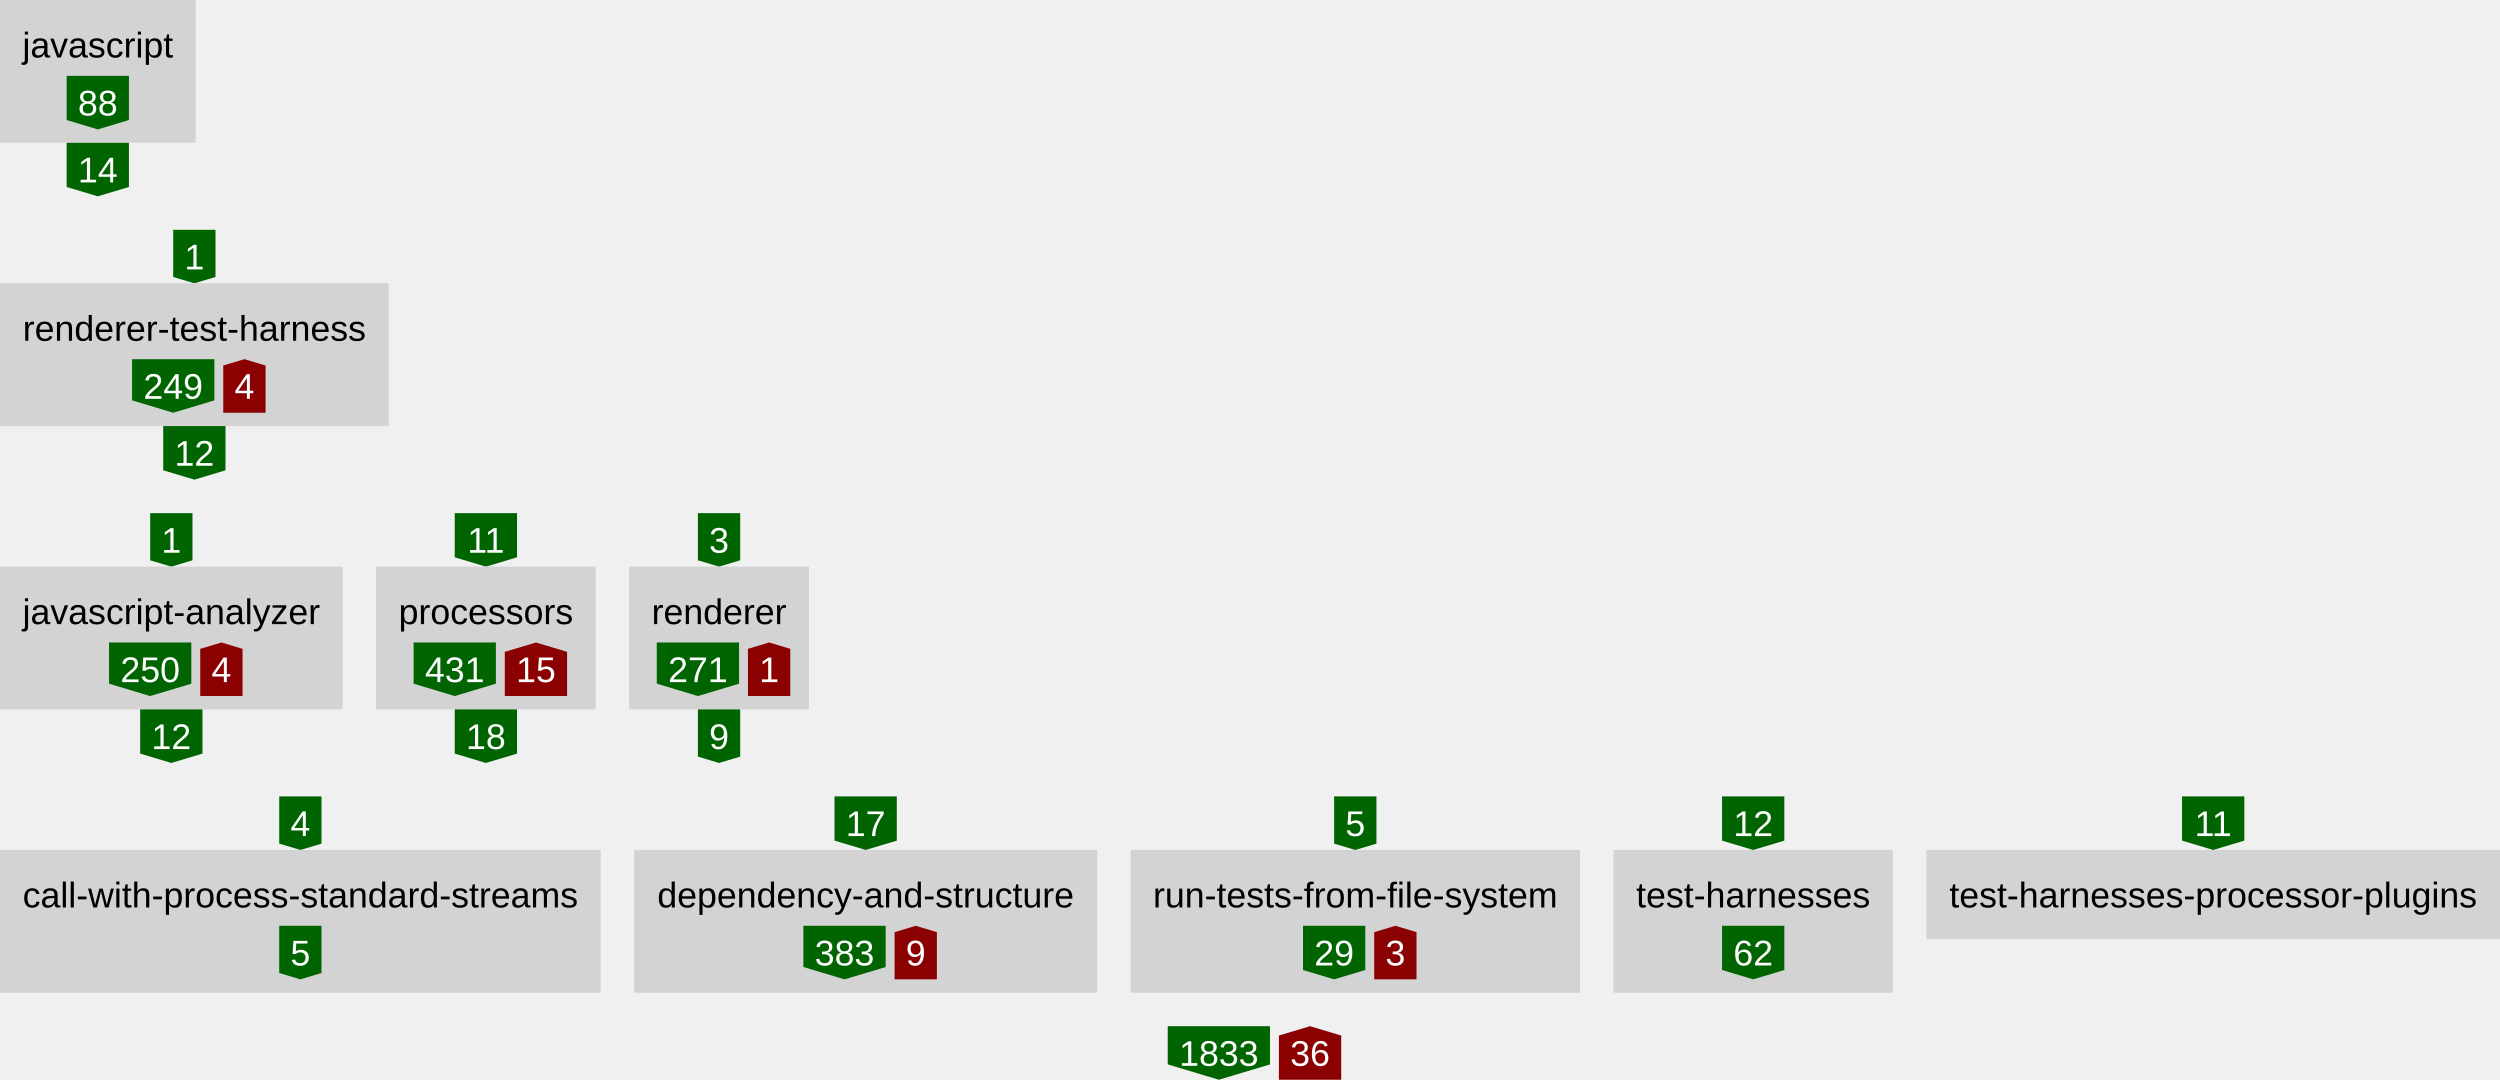
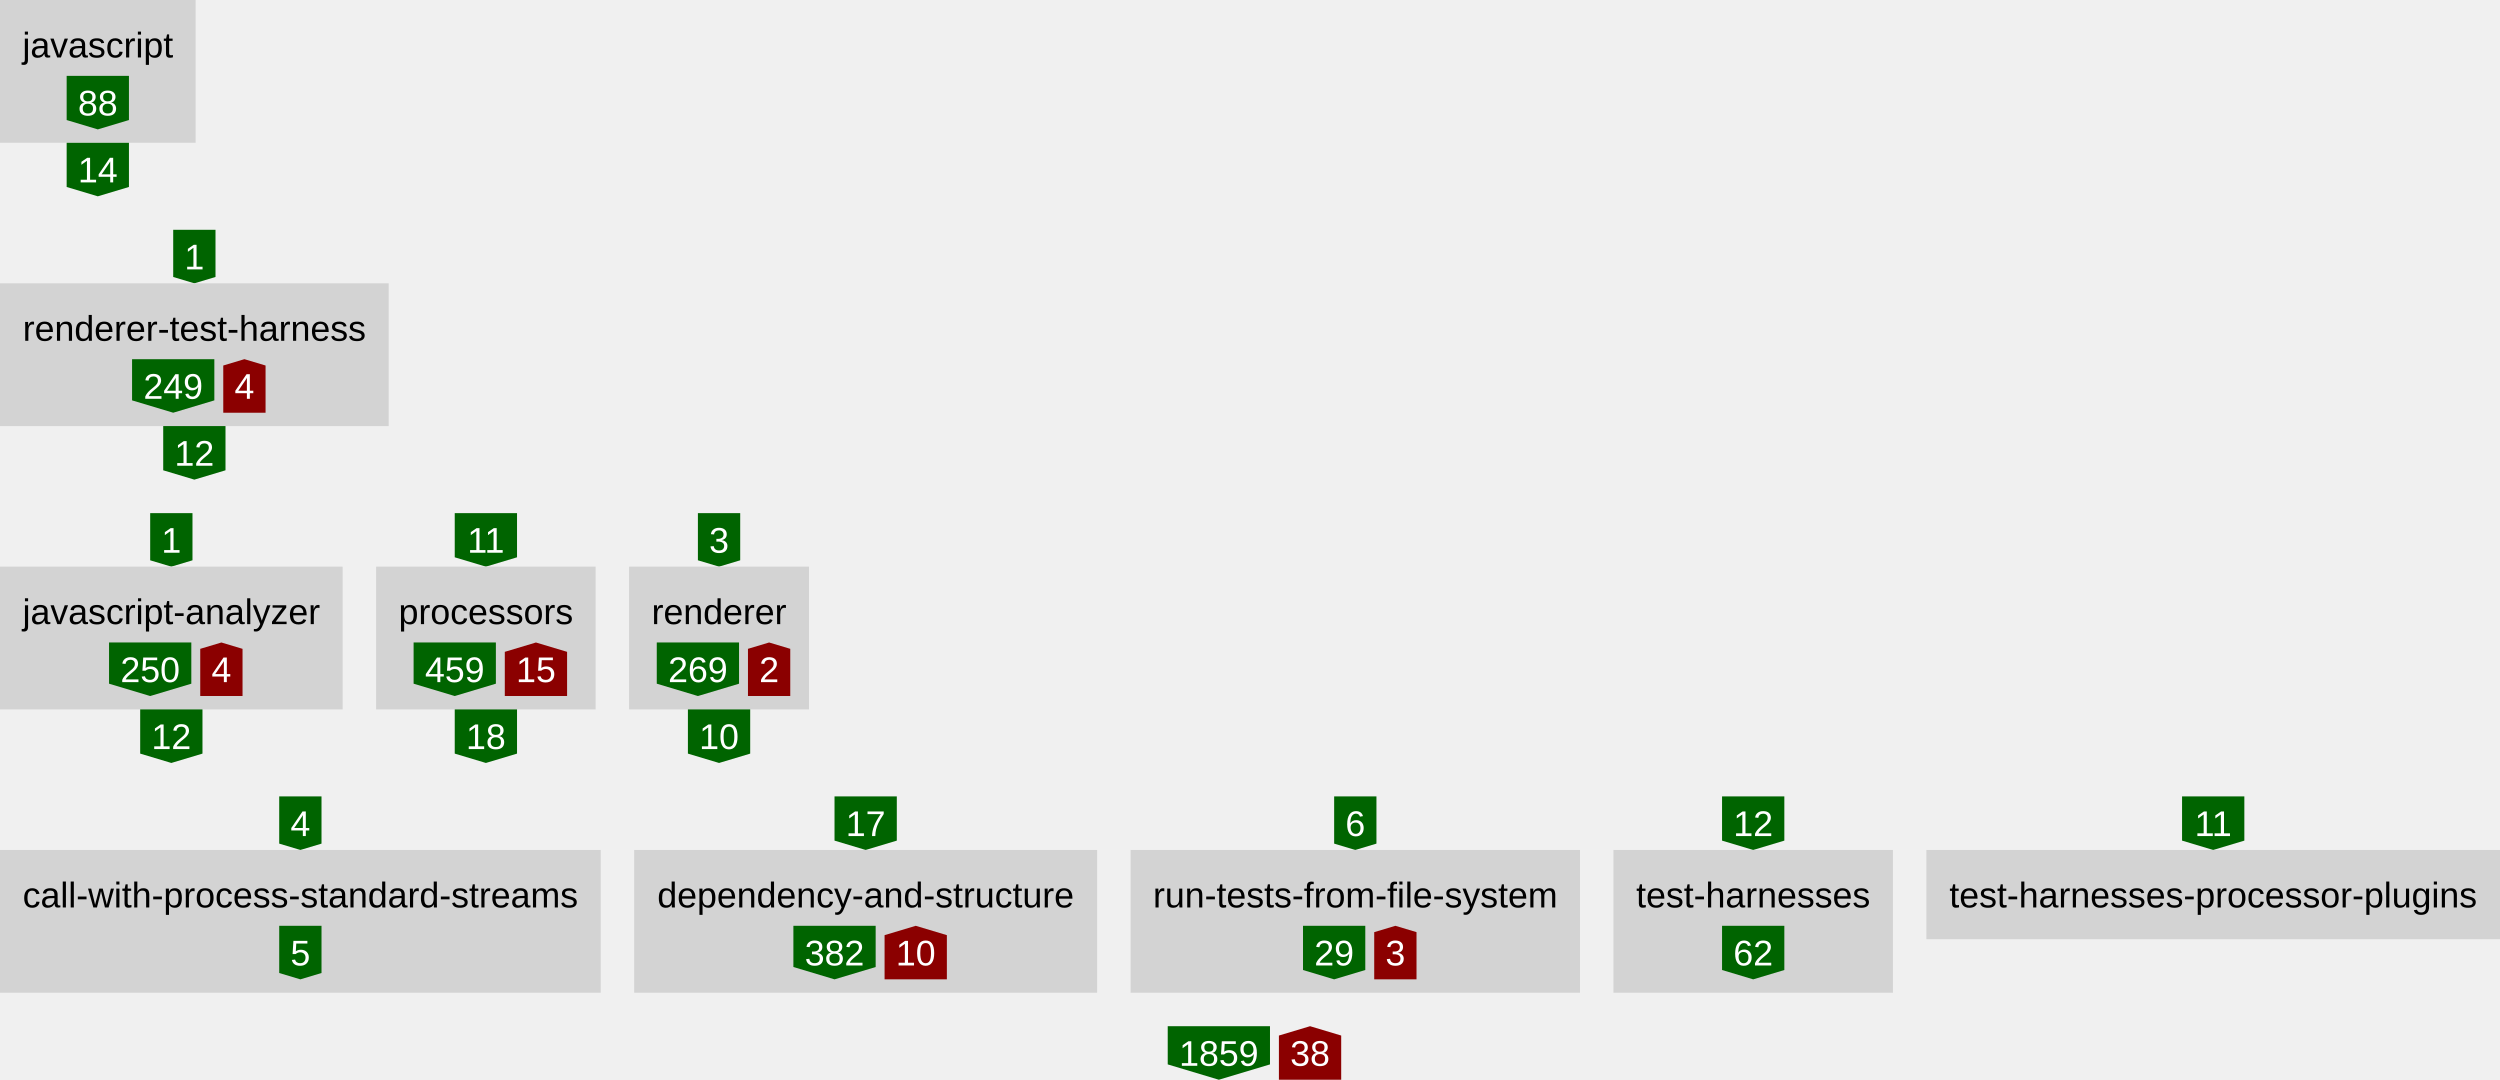
<svg xmlns="http://www.w3.org/2000/svg" height="484" width="1120.64">
  <defs>
    <style type="text/css">text{font-family:arial;font-size:16px}g.anonymous&gt;text{font-style:italic}g.parent&gt;rect{fill:none;stroke:gray}g.item&gt;rect{fill:lightgray}g.item&gt;text{text-anchor:middle}g.dependency&gt;text{fill:white;text-anchor:middle}</style>
  </defs>
  <symbol id="down-arrow" preserveAspectRatio="xMidYMax slice" viewBox="0,0,1,1">
    <polygon fill="darkgreen" points="0,0.85 0,0 1,0 1,0.85 0.5,1" />
  </symbol>
  <symbol id="right-arrow" preserveAspectRatio="xMaxYMid slice" viewBox="0,0,1,1">
    <polygon fill="darkred" points="0.85,0 0,0 0,1 0.85,1 1,0.5" />
  </symbol>
  <symbol id="up-arrow" preserveAspectRatio="xMidYMin slice" viewBox="0,0,1,1">
    <polygon fill="darkred" points="0,0.15 0,1 1,1 1,0.15 0.5,0" />
  </symbol>
  <g class="item">
    <rect height="64" width="87.68" />
    <text x="43.84" y="25.76">javascript</text>
    <g class="dependency">
      <use href="#down-arrow" height="24" width="27.92" x="29.88" y="34" />
      <text x="43.84" y="51.76">88</text>
    </g>
  </g>
  <g class="dependency">
    <use href="#down-arrow" height="24" width="27.92" x="29.88" y="64" />
    <text x="43.84" y="81.76">14</text>
  </g>
  <g class="dependency">
    <use href="#down-arrow" height="24" width="18.96" x="77.64" y="103" />
    <text x="87.12" y="120.76">1</text>
  </g>
  <g class="item">
    <rect height="64" width="174.24" y="127" />
    <text x="87.12" y="152.76">renderer-test-harness</text>
    <g class="dependency">
      <use href="#down-arrow" height="24" width="36.88" x="59.2" y="161" />
      <text x="77.64" y="178.76">249</text>
    </g>
    <g class="dependency">
      <use href="#up-arrow" height="24" width="18.96" x="100.08" y="161" />
      <text x="109.56" y="178.76">4</text>
    </g>
  </g>
  <g class="dependency">
    <use href="#down-arrow" height="24" width="27.92" x="73.16" y="191" />
    <text x="87.12" y="208.76">12</text>
  </g>
  <g class="dependency">
    <use href="#down-arrow" height="24" width="18.96" x="67.32" y="230" />
    <text x="76.8" y="247.76">1</text>
  </g>
  <g class="item">
    <rect height="64" width="153.6" y="254" />
    <text x="76.8" y="279.76">javascript-analyzer</text>
    <g class="dependency">
      <use href="#down-arrow" height="24" width="36.88" x="48.88" y="288" />
      <text x="67.32" y="305.76">250</text>
    </g>
    <g class="dependency">
      <use href="#up-arrow" height="24" width="18.96" x="89.76" y="288" />
      <text x="99.24" y="305.76">4</text>
    </g>
  </g>
  <g class="dependency">
    <use href="#down-arrow" height="24" width="27.92" x="62.84" y="318" />
    <text x="76.8" y="335.76">12</text>
  </g>
  <g class="dependency">
    <use href="#down-arrow" height="24" width="27.92" x="203.84" y="230" />
    <text x="217.8" y="247.76">11</text>
  </g>
  <g class="item">
    <rect height="64" width="98.4" x="168.6" y="254" />
    <text x="217.8" y="279.76">processors</text>
    <g class="dependency">
      <use href="#down-arrow" height="24" width="36.88" x="185.4" y="288" />
-       <text x="203.84" y="305.76">431</text>
+       <text x="203.84" y="305.76">459</text>
    </g>
    <g class="dependency">
      <use href="#up-arrow" height="24" width="27.92" x="226.28" y="288" />
      <text x="240.24" y="305.76">15</text>
    </g>
  </g>
  <g class="dependency">
    <use href="#down-arrow" height="24" width="27.92" x="203.84" y="318" />
    <text x="217.8" y="335.76">18</text>
  </g>
  <g class="dependency">
    <use href="#down-arrow" height="24" width="18.96" x="312.84" y="230" />
    <text x="322.32" y="247.76">3</text>
  </g>
  <g class="item">
    <rect height="64" width="80.64" x="282" y="254" />
    <text x="322.32" y="279.76">renderer</text>
    <g class="dependency">
      <use href="#down-arrow" height="24" width="36.88" x="294.4" y="288" />
-       <text x="312.84" y="305.76">271</text>
+       <text x="312.84" y="305.76">269</text>
    </g>
    <g class="dependency">
      <use href="#up-arrow" height="24" width="18.96" x="335.28" y="288" />
-       <text x="344.76" y="305.76">1</text>
+       <text x="344.76" y="305.76">2</text>
    </g>
  </g>
  <g class="dependency">
-     <use href="#down-arrow" height="24" width="18.96" x="312.84" y="318" />
-     <text x="322.32" y="335.76">9</text>
+     <use href="#down-arrow" height="24" width="27.92" x="308.36" y="318" />
+     <text x="322.32" y="335.76">10</text>
  </g>
  <g class="dependency">
    <use href="#down-arrow" height="24" width="18.96" x="125.16" y="357" />
    <text x="134.64" y="374.76">4</text>
  </g>
  <g class="item">
    <rect height="64" width="269.28" y="381" />
    <text x="134.64" y="406.76">call-with-process-standard-streams</text>
    <g class="dependency">
      <use href="#down-arrow" height="24" width="18.96" x="125.16" y="415" />
      <text x="134.64" y="432.76">5</text>
    </g>
  </g>
  <g class="dependency">
    <use href="#down-arrow" height="24" width="27.92" x="374.08" y="357" />
    <text x="388.04" y="374.76">17</text>
  </g>
  <g class="item">
    <rect height="64" width="207.52" x="284.28" y="381" />
    <text x="388.04" y="406.76">dependency-and-structure</text>
    <g class="dependency">
-       <use href="#down-arrow" height="24" width="36.88" x="360.12" y="415" />
-       <text x="378.56" y="432.76">383</text>
+       <use href="#down-arrow" height="24" width="36.88" x="355.64" y="415" />
+       <text x="374.08" y="432.76">382</text>
    </g>
    <g class="dependency">
-       <use href="#up-arrow" height="24" width="18.96" x="401" y="415" />
-       <text x="410.48" y="432.76">9</text>
+       <use href="#up-arrow" height="24" width="27.92" x="396.52" y="415" />
+       <text x="410.48" y="432.76">10</text>
    </g>
  </g>
  <g class="dependency">
    <use href="#down-arrow" height="24" width="18.96" x="598.04" y="357" />
-     <text x="607.52" y="374.76">5</text>
+     <text x="607.52" y="374.76">6</text>
  </g>
  <g class="item">
    <rect height="64" width="201.44" x="506.8" y="381" />
    <text x="607.52" y="406.76">run-tests-from-file-system</text>
    <g class="dependency">
      <use href="#down-arrow" height="24" width="27.92" x="584.08" y="415" />
      <text x="598.04" y="432.76">29</text>
    </g>
    <g class="dependency">
      <use href="#up-arrow" height="24" width="18.96" x="616" y="415" />
      <text x="625.48" y="432.76">3</text>
    </g>
  </g>
  <g class="dependency">
    <use href="#down-arrow" height="24" width="27.92" x="771.92" y="357" />
    <text x="785.88" y="374.76">12</text>
  </g>
  <g class="item">
    <rect height="64" width="125.28" x="723.24" y="381" />
    <text x="785.88" y="406.76">test-harnesses</text>
    <g class="dependency">
      <use href="#down-arrow" height="24" width="27.92" x="771.92" y="415" />
      <text x="785.88" y="432.76">62</text>
    </g>
  </g>
  <g class="dependency">
    <use href="#down-arrow" height="24" width="27.92" x="978.12" y="357" />
    <text x="992.08" y="374.76">11</text>
  </g>
  <g class="item">
    <rect height="40" width="257.12" x="863.52" y="381" />
    <text x="992.08" y="406.76">test-harnesses-processor-plugins</text>
  </g>
  <g class="dependency">
    <use href="#down-arrow" height="24" width="45.84" x="523.44" y="460" />
-     <text x="546.36" y="477.76">1833</text>
+     <text x="546.36" y="477.76">1859</text>
  </g>
  <g class="dependency">
    <use href="#up-arrow" height="24" width="27.92" x="573.28" y="460" />
-     <text x="587.24" y="477.76">36</text>
+     <text x="587.24" y="477.76">38</text>
  </g>
</svg>
